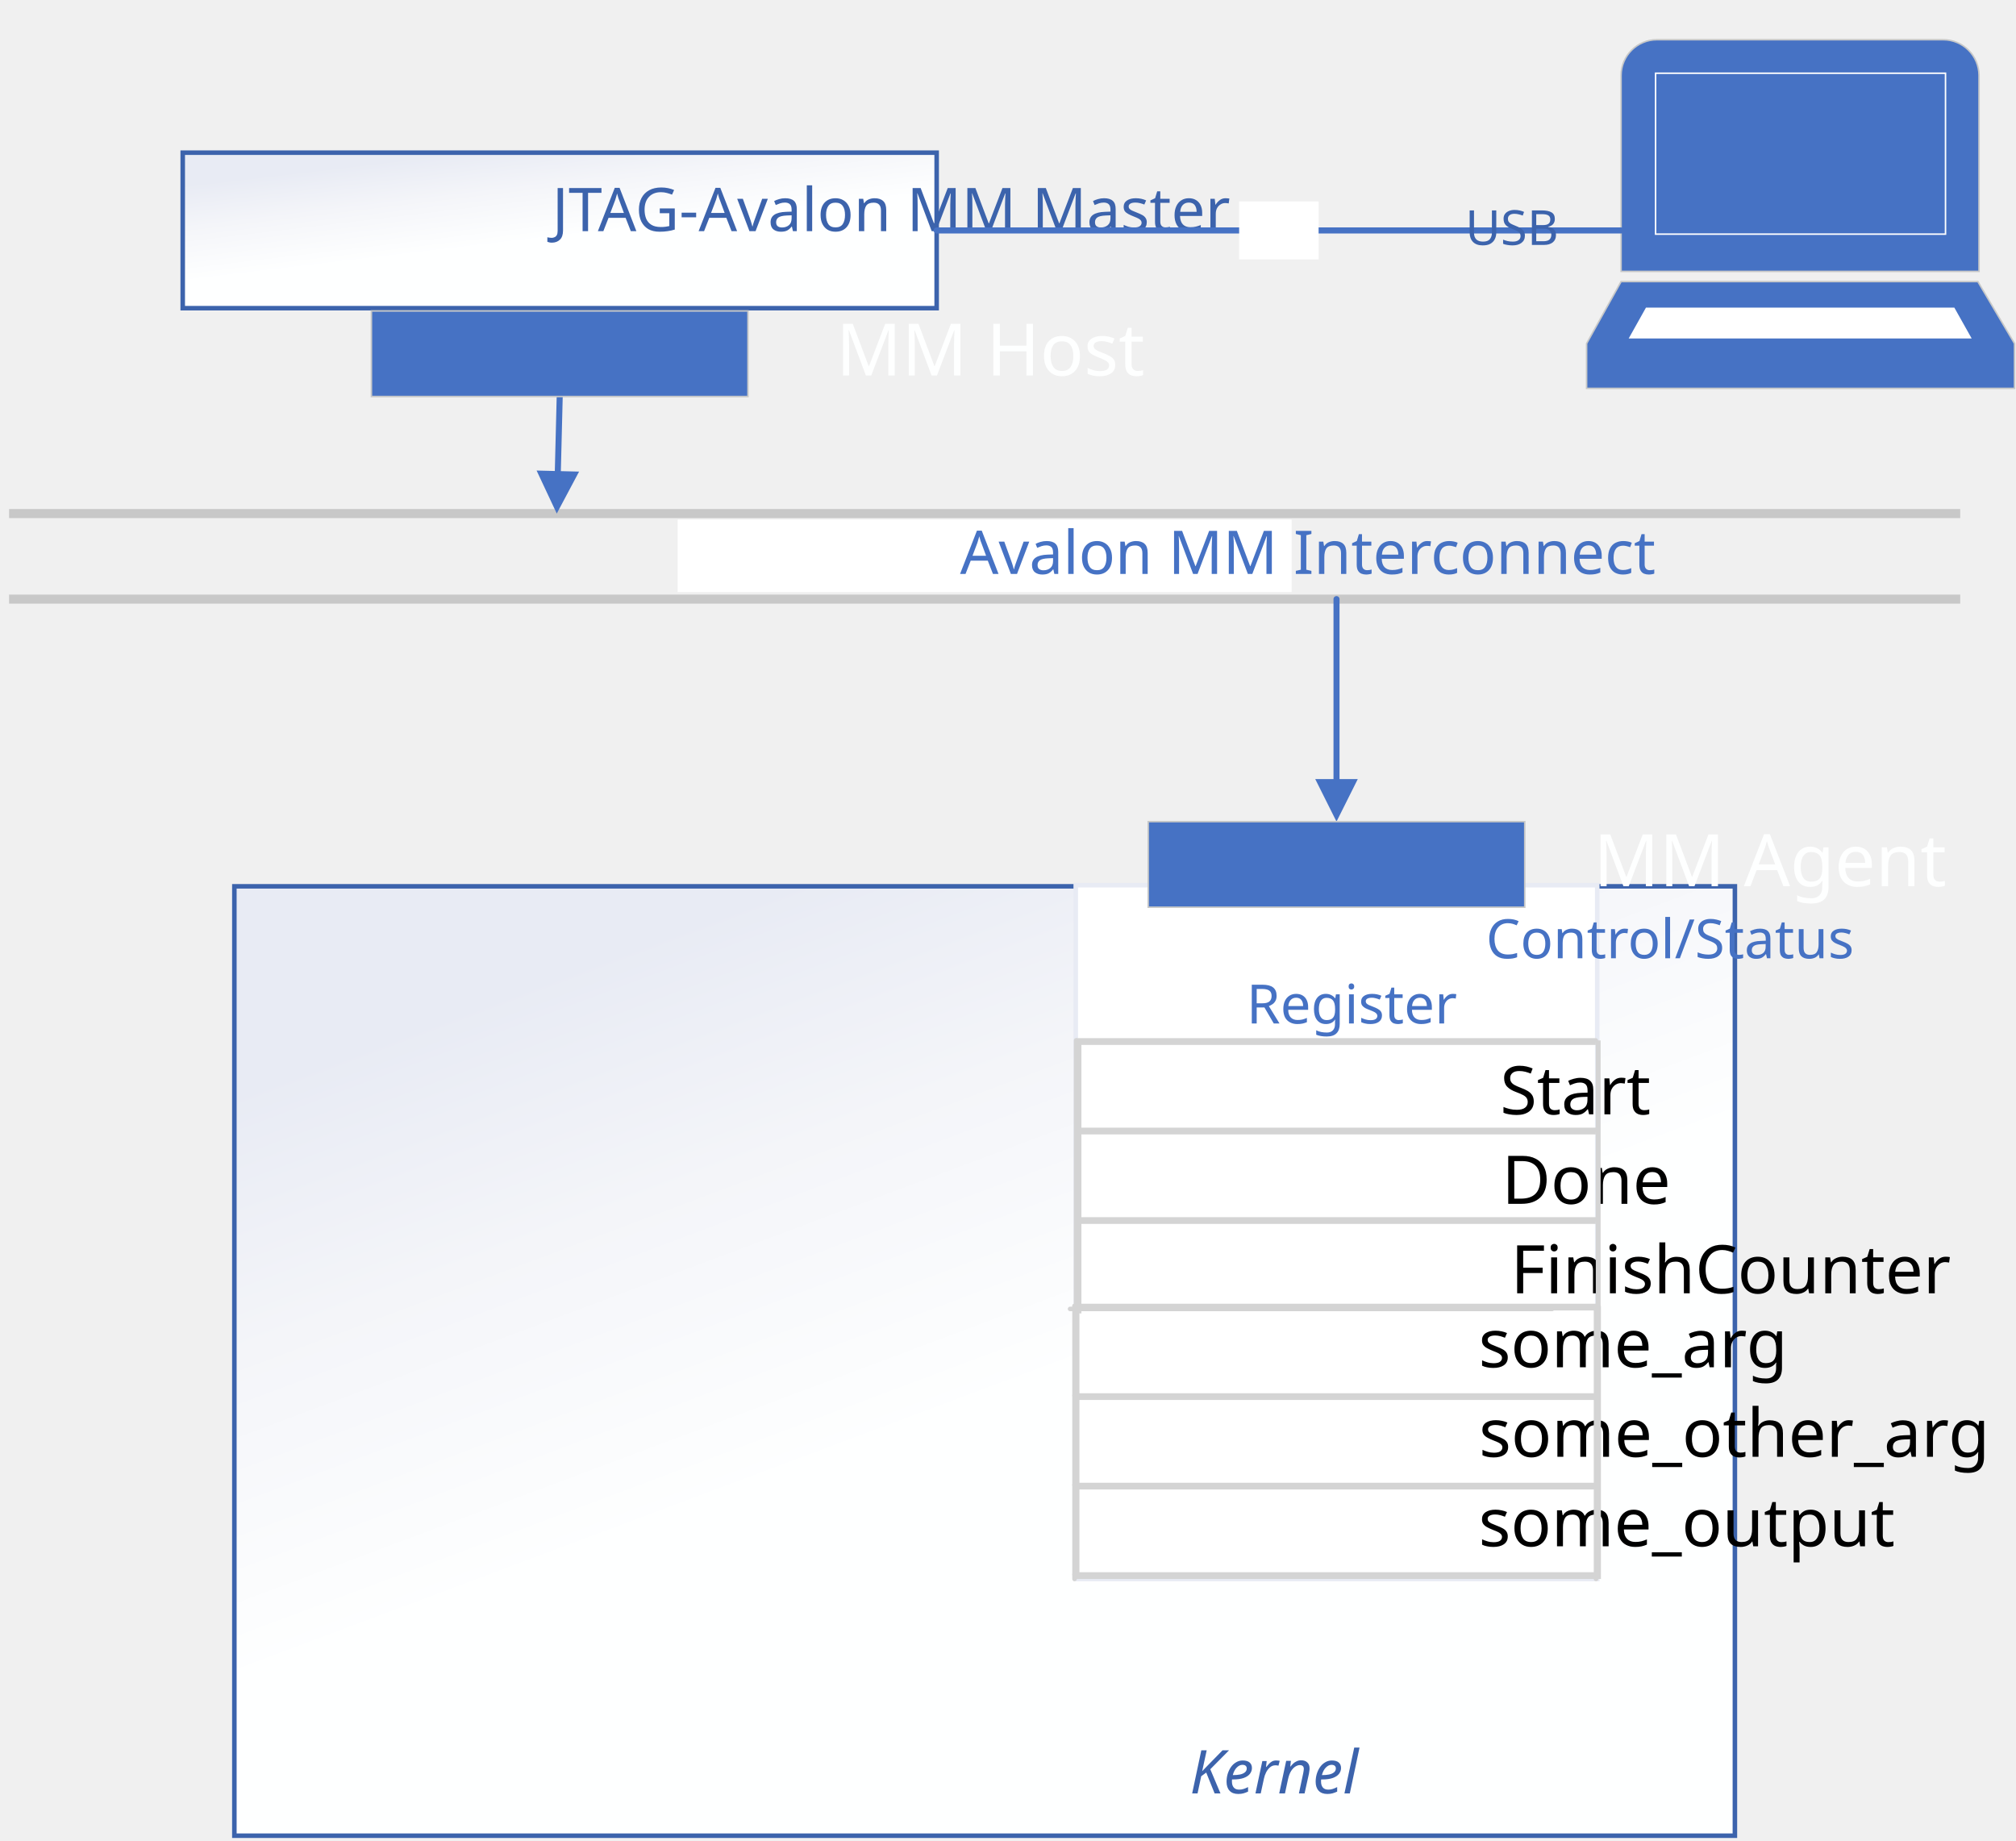
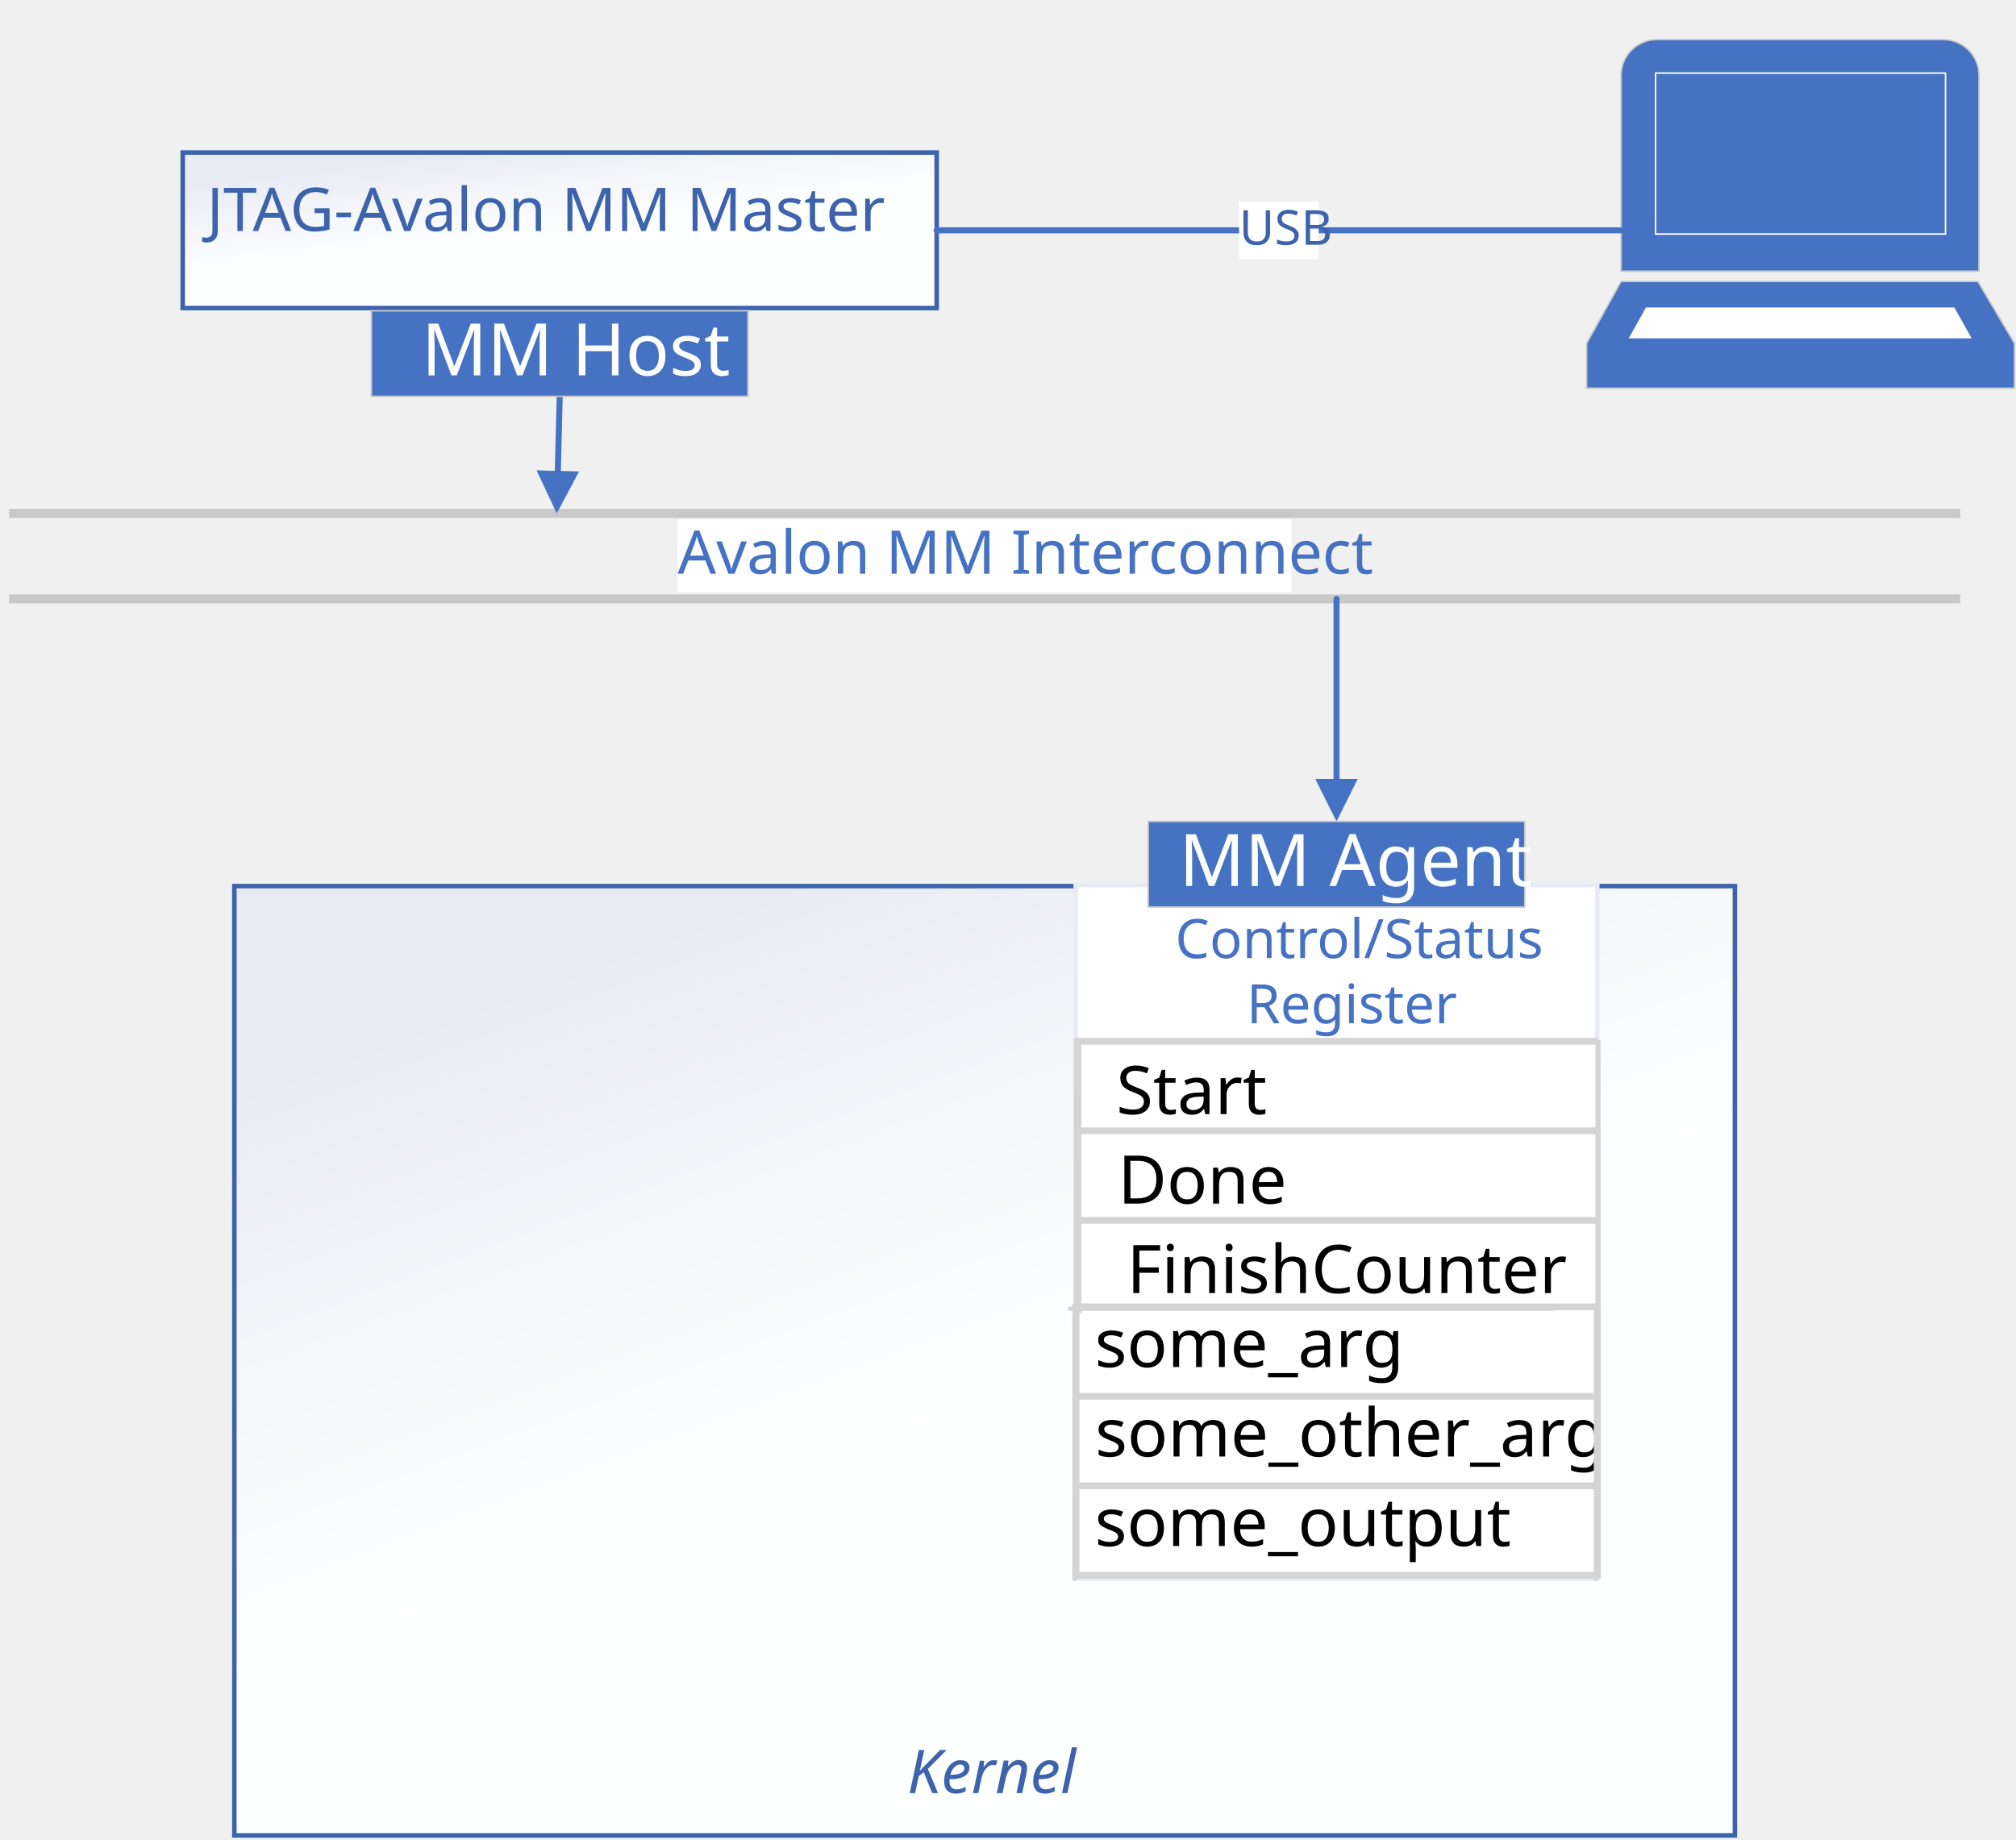
- <svg xmlns="http://www.w3.org/2000/svg" xmlns:ns1="http://schemas.microsoft.com/visio/2003/SVGExtensions/" xmlns:xlink="http://www.w3.org/1999/xlink" width="4.637in" height="4.233in" viewBox="0 0 333.891 304.764" xml:space="preserve" color-interpolation-filters="sRGB" class="st23">
-   <ns1:documentProperties ns1:langID="1033" ns1:metric="true" ns1:viewMarkup="false" />
-   <style type="text/css">
- 	
- 		.st1 {stroke:#c8c8c8;stroke-linecap:butt;stroke-width:1.5}
- 		.st2 {marker-end:url(#mrkr4-10);stroke:#4672c4;stroke-linecap:round;stroke-linejoin:round;stroke-width:1}
- 		.st3 {fill:#4672c4;fill-opacity:1;stroke:#4672c4;stroke-opacity:1;stroke-width:0.284}
- 		.st4 {fill:none;stroke:none;stroke-linecap:butt;stroke-width:1.5}
- 		.st5 {fill:#ffffff;stroke:none;stroke-linecap:butt;stroke-width:7.2}
- 		.st6 {fill:#4672c4;font-family:Calibri;font-size:0.833em}
- 		.st7 {fill:url(#grad0-24);stroke:#3c63ac;stroke-width:0.75}
- 		.st8 {fill:#3c63ac;font-family:Calibri;font-size:0.833em}
- 		.st9 {fill:#4672c4;stroke:#c7c8c8;stroke-width:0.25}
- 		.st10 {fill:#feffff;font-family:Calibri;font-size:1em}
- 		.st11 {fill:#3c63ac;font-family:Calibri;font-size:0.833em;font-style:italic}
- 		.st12 {fill:#ffffff;stroke:#e8ebf4;stroke-width:0.75}
- 		.st13 {fill:#4672c4;font-family:Calibri;font-size:0.75em}
- 		.st14 {font-size:1em}
- 		.st15 {stroke:none;stroke-linecap:round;stroke-linejoin:round;stroke-width:0.75}
- 		.st16 {fill:#000000;font-family:Calibri;font-size:0.926em}
- 		.st17 {stroke:#d4d4d4;stroke-linecap:round;stroke-linejoin:round;stroke-width:0.75}
- 		.st18 {fill:#d4d4d4;stroke:none;stroke-linecap:round;stroke-linejoin:round;stroke-width:0.75}
- 		.st19 {fill:#ffffff}
- 		.st20 {fill:#4672c4;stroke:#ffffff;stroke-width:0.25}
- 		.st21 {stroke:#4672c4;stroke-linecap:round;stroke-linejoin:round;stroke-width:1}
- 		.st22 {fill:#3c63ac;font-family:Calibri;font-size:0.667em}
- 		.st23 {fill:none;fill-rule:evenodd;font-size:12px;overflow:visible;stroke-linecap:square;stroke-miterlimit:3}
- 	
- 	</style>
+ <svg xmlns="http://www.w3.org/2000/svg" xmlns:xlink="http://www.w3.org/1999/xlink" width="445.188" height="406.352" class="st23" color-interpolation-filters="sRGB" viewBox="0 0 333.891 304.764" xml:space="preserve">
+   <style type="text/css">.st1{stroke:#c8c8c8;stroke-linecap:butt;stroke-width:1.5}.st2,.st3{stroke:#4672c4}.st2{marker-end:url(#mrkr4-10);stroke-linecap:round;stroke-linejoin:round;stroke-width:1}.st3{fill:#4672c4;fill-opacity:1;stroke-opacity:1;stroke-width:.284}.st4,.st5{fill:none;stroke:none;stroke-linecap:butt;stroke-width:1.5}.st5{fill:#fff;stroke-width:7.2}.st6{fill:#4672c4;font-family:Calibri;font-size:.833em}.st7{fill:url(#grad0-24);stroke:#3c63ac;stroke-width:.75}.st8{fill:#3c63ac;font-family:Calibri;font-size:.833em}.st9{fill:#4672c4;stroke:#c7c8c8;stroke-width:.25}.st10,.st11{fill:#feffff;font-family:Calibri;font-size:1em}.st11{fill:#3c63ac;font-size:.833em;font-style:italic}.st12{fill:#fff;stroke:#e8ebf4;stroke-width:.75}.st13{fill:#4672c4;font-family:Calibri;font-size:.75em}.st14{font-size:1em}.st15{stroke:none;stroke-linecap:round;stroke-linejoin:round;stroke-width:.75}.st16{fill:#000;font-family:Calibri;font-size:.926em}.st17,.st18{stroke:#d4d4d4;stroke-linecap:round;stroke-linejoin:round;stroke-width:.75}.st18{fill:#d4d4d4;stroke:none}.st19{fill:#fff}.st20{fill:#4672c4;stroke:#fff;stroke-width:.25}.st21{stroke:#4672c4;stroke-linecap:round;stroke-linejoin:round;stroke-width:1}.st22{fill:#3c63ac;font-family:Calibri;font-size:.667em}.st23{fill:none;fill-rule:evenodd;font-size:12px;overflow:visible;stroke-linecap:square;stroke-miterlimit:3}</style>
  <defs id="Patterns_And_Gradients">
-     <linearGradient id="grad0-24" x1="0" y1="0" x2="1" y2="0" gradientTransform="rotate(60 0.5 0.5)">
+     <linearGradient id="grad0-24" x1="0" x2="1" y1="0" y2="0" gradientTransform="rotate(60 0.5 0.5)">
      <stop offset="0" stop-color="#e8ebf4" stop-opacity="1" />
-       <stop offset="0.24" stop-color="#f4f5f9" stop-opacity="1" />
-       <stop offset="0.54" stop-color="#feffff" stop-opacity="1" />
+       <stop offset=".24" stop-color="#f4f5f9" stop-opacity="1" />
+       <stop offset=".54" stop-color="#feffff" stop-opacity="1" />
    </linearGradient>
  </defs>
  <defs id="Markers">
    <g id="lend4">
-       <path d="M 2 1 L 0 0 L 2 -1 L 2 1 " style="stroke:none" />
+       <path d="M 2 1 L 0 0 L 2 -1 L 2 1" style="stroke:none" />
    </g>
-     <marker id="mrkr4-10" class="st3" ns1:arrowType="4" ns1:arrowSize="2" ns1:setback="7.04" refX="-7.04" orient="auto" markerUnits="strokeWidth" overflow="visible">
-       <use xlink:href="#lend4" transform="scale(-3.52,-3.52) " />
+     <marker id="mrkr4-10" class="st3" markerUnits="strokeWidth" orient="auto" overflow="visible" refX="-7.04">
+       <use transform="scale(-3.52,-3.52)" xlink:href="#lend4" />
    </marker>
  </defs>
-   <g ns1:mID="0" ns1:index="1" ns1:groupContext="foregroundPage">
-     <ns1:userDefs>
-       <ns1:ud ns1:nameU="LineBusCount" ns1:prompt="" ns1:val="VT0(4):26" />
-     </ns1:userDefs>
-     <ns1:pageProperties ns1:drawingScale="0.0393701" ns1:pageScale="0.0393701" ns1:drawingUnits="24" ns1:shadowOffsetX="8.50394" ns1:shadowOffsetY="-8.50394" />
-     <ns1:layer ns1:name="Electrical" ns1:index="0" />
-     <ns1:layer ns1:name="Connector" ns1:index="1" />
-     <g id="shape1000-1" ns1:mID="1000" ns1:groupContext="shape" ns1:layerMember="0" transform="translate(1.5,-205.551)">
-       <ns1:custProps>
-         <ns1:cp ns1:nameU="Label" ns1:lbl="Label" ns1:prompt="" ns1:type="0" ns1:format="@" ns1:sortKey="" ns1:invis="false" ns1:ask="false" ns1:langID="1033" ns1:cal="0" ns1:val="VT4()" />
-       </ns1:custProps>
-       <ns1:userDefs>
-         <ns1:ud ns1:nameU="visDescription" ns1:val="VT4(4-channel bus elbow. Adjust height handle to control line spacing.)" />
-         <ns1:ud ns1:nameU="visVersion" ns1:val="VT0(15):26" />
-         <ns1:ud ns1:nameU="YSpacing" ns1:val="VT0(0.098425196850394):24" />
-         <ns1:ud ns1:nameU="Label" ns1:prompt="" ns1:val="VT4()" />
-         <ns1:ud ns1:nameU="SolSH" ns1:prompt="" ns1:val="VT4({2EE3C7D2-E26E-4B72-9E9C-5170DDBF261A})" />
-         <ns1:ud ns1:nameU="YSpacing" ns1:prompt="" ns1:val="VT0(0.19685039):1" />
-         <ns1:ud ns1:nameU="Label" ns1:prompt="" ns1:val="VT4(W3)" />
-       </ns1:userDefs>
+   <g>
+     <g id="shape1000-1" transform="translate(1.5,-205.551)">
      <path d="M0 304.76 L323.15 304.76" class="st1" />
      <path d="M0 290.59 L323.15 290.59" class="st1" />
    </g>
-     <g id="shape1072-5" ns1:mID="1072" ns1:groupContext="shape" ns1:layerMember="1" transform="translate(99.5391,-239.109)">
+     <g id="shape1072-5" transform="translate(99.5391,-239.109)">
      <path d="M-6.84 304.76 L-7.15 317.11" class="st2" />
    </g>
-     <g id="shape1082-11" ns1:mID="1082" ns1:groupContext="shape" ns1:layerMember="0" transform="translate(1.5,-205.551)">
-       <ns1:textBlock ns1:margins="rect(1,1,1,1)" ns1:tabSpace="42.5197" ns1:verticalAlign="0" />
-       <ns1:textRect cx="161.575" cy="297.677" width="323.15" height="14.173" />
-       <rect x="0" y="290.59" width="323.15" height="14.173" class="st4" />
-       <rect ns1:rectContext="textBkgnd" x="110.732" y="291.59" width="101.685" height="12" class="st5" />
-       <text x="110.73" y="300.59" class="st6" ns1:langID="4105">
-         <ns1:paragraph ns1:horizAlign="1" />
-         <ns1:tabList />Avalon MM Interconnect</text>
+     <g id="shape1082-11" transform="translate(1.5,-205.551)">
+       <rect width="323.15" height="14.173" x="0" y="290.59" class="st4" />
+       <rect width="101.685" height="12" x="110.732" y="291.59" class="st5" />
+       <text x="110.73" y="300.59" class="st6">Avalon MM Interconnect</text>
    </g>
-     <g id="shape1083-15" ns1:mID="1083" ns1:groupContext="shape" ns1:layerMember="1" transform="translate(214.263,-205.551)">
+     <g id="shape1083-15" transform="translate(214.263,-205.551)">
      <path d="M7.09 304.76 L7.09 334.57" class="st2" />
    </g>
-     <g id="group1084-20" transform="translate(30.2633,-239.109)" ns1:mID="1084" ns1:groupContext="group">
-       <g id="shape1070-21" ns1:mID="1070" ns1:groupContext="shape" transform="translate(1.59872E-14,-14.6325)">
-         <ns1:userDefs>
-           <ns1:ud ns1:nameU="visVersion" ns1:val="VT0(15):26" />
-         </ns1:userDefs>
-         <ns1:textBlock ns1:margins="rect(4,4,4,4)" ns1:tabSpace="42.5197" ns1:verticalAlign="0" />
-         <ns1:textRect cx="62.433" cy="291.886" width="124.87" height="25.756" />
-         <rect x="0" y="279.008" width="124.866" height="25.756" class="st7" />
-         <text x="4" y="292.01" class="st8" ns1:langID="1033">
-           <ns1:paragraph />
-           <ns1:tabList />JTAG-Avalon MM Master</text>
+     <g id="group1084-20" transform="translate(30.2633,-239.109)">
+       <g id="shape1070-21" transform="translate(1.59872E-14,-14.6325)">
+         <rect width="124.866" height="25.756" x="0" y="279.008" class="st7" />
+         <text x="4" y="292.01" class="st8">JTAG-Avalon MM Master</text>
      </g>
-       <g id="shape1071-26" ns1:mID="1071" ns1:groupContext="shape" transform="translate(31.252,0)">
-         <ns1:textBlock ns1:margins="rect(4,4,4,4)" ns1:tabSpace="42.5197" />
-         <ns1:textRect cx="31.181" cy="297.677" width="62.37" height="14.173" />
-         <rect x="0" y="290.59" width="62.362" height="14.173" class="st9" />
-         <text x="8.31" y="301.28" class="st10" ns1:langID="1033">
-           <ns1:paragraph ns1:horizAlign="1" />
-           <ns1:tabList />MM Host</text>
+       <g id="shape1071-26" transform="translate(31.252,0)">
+         <rect width="62.362" height="14.173" x="0" y="290.59" class="st9" />
+         <text x="8.31" y="301.28" class="st10">MM Host</text>
      </g>
    </g>
-     <g id="shape1038-29" ns1:mID="1038" ns1:groupContext="shape" transform="translate(38.8152,-0.75)">
-       <ns1:userDefs>
-         <ns1:ud ns1:nameU="visVersion" ns1:val="VT0(15):26" />
-       </ns1:userDefs>
-       <ns1:textBlock ns1:margins="rect(4,4,4,4)" ns1:tabSpace="42.5197" ns1:verticalAlign="2" />
-       <ns1:textRect cx="124.26" cy="226.144" width="248.52" height="157.24" />
-       <rect x="0" y="147.524" width="248.519" height="157.24" class="st7" />
-       <text x="111.45" y="297.76" class="st11" ns1:langID="1033">
-         <ns1:paragraph ns1:horizAlign="1" />
-         <ns1:tabList />Kernel</text>
+     <g id="shape1038-29" transform="translate(38.8152,-0.75)">
+       <rect width="248.519" height="157.24" x="0" y="147.524" class="st7" />
+       <text x="111.45" y="297.76" class="st11">Kernel</text>
    </g>
-     <g id="group1085-33" transform="translate(177.225,-43.2686)" ns1:mID="1085" ns1:groupContext="group">
-       <g id="shape1040-34" ns1:mID="1040" ns1:groupContext="shape" transform="translate(0.940386,-8.49508E-09)">
-         <ns1:textBlock ns1:margins="rect(4,4,4,4)" ns1:tabSpace="42.5197" ns1:verticalAlign="0" />
-         <ns1:textRect cx="43.184" cy="247.311" width="86.37" height="114.904" />
-         <rect x="0" y="189.859" width="86.368" height="114.904" class="st12" />
-         <text x="16.47" y="201.96" class="st13" ns1:langID="4105">
-           <ns1:paragraph ns1:horizAlign="1" />
-           <ns1:tabList />Control/Status <tspan x="28.28" dy="1.2em" class="st14">Register</tspan>
+     <g id="group1085-33" transform="translate(177.225,-43.2686)">
+       <g id="shape1040-34" transform="translate(0.940386,-8.49508E-09)">
+         <rect width="86.368" height="114.904" x="0" y="189.859" class="st12" />
+         <text x="16.47" y="201.96" class="st13">Control/Status <tspan x="28.28" class="st14" dy="1.2em">Register</tspan>
        </text>
      </g>
-       <g id="shape1041-38" ns1:mID="1041" ns1:groupContext="shape" transform="translate(12.9435,-111.26)">
-         <ns1:textBlock ns1:margins="rect(4,4,4,4)" ns1:tabSpace="42.5197" />
-         <ns1:textRect cx="31.181" cy="297.677" width="62.37" height="14.173" />
-         <rect x="0" y="290.59" width="62.362" height="14.173" class="st9" />
-         <text x="5.12" y="301.28" class="st10" ns1:langID="1033">
-           <ns1:paragraph ns1:horizAlign="1" />
-           <ns1:tabList />MM Agent</text>
+       <g id="shape1041-38" transform="translate(12.9435,-111.26)">
+         <rect width="62.362" height="14.173" x="0" y="290.59" class="st9" />
+         <text x="5.12" y="301.28" class="st10">MM Agent</text>
      </g>
-       <g id="shape1042-41" ns1:mID="1042" ns1:groupContext="shape" transform="translate(3.48851,-73.6226)">
-         <ns1:textBlock ns1:margins="rect(0,0,0,0)" ns1:tabSpace="42.5197" />
-         <ns1:textRect cx="15.035" cy="298.092" width="30.08" height="13.344" />
+       <g id="shape1042-41" transform="translate(3.48851,-73.6226)">
        <path d="M30.07 291.42 L0 291.42 L0 304.76 L30.07 304.76 L30.07 291.42" class="st15" />
-         <text x="4.16" y="301.43" class="st16" ns1:langID="1033">
-           <ns1:paragraph ns1:horizAlign="1" />
-           <ns1:tabList />Start</text>
+         <text x="4.16" y="301.43" class="st16">Start</text>
      </g>
-       <g id="shape1043-45" ns1:mID="1043" ns1:groupContext="shape" transform="translate(3.48851,-58.8)">
-         <ns1:textBlock ns1:margins="rect(0,0,0,0)" ns1:tabSpace="42.5197" />
-         <ns1:textRect cx="16.471" cy="298.092" width="32.95" height="13.344" />
+       <g id="shape1043-45" transform="translate(3.48851,-58.8)">
        <path d="M32.94 291.42 L0 291.42 L0 304.76 L32.94 304.76 L32.94 291.42" class="st15" />
-         <text x="4.43" y="301.43" class="st16" ns1:langID="1033">
-           <ns1:paragraph ns1:horizAlign="1" />
-           <ns1:tabList />Done</text>
+         <text x="4.43" y="301.43" class="st16">Done</text>
      </g>
-       <g id="shape1044-49" ns1:mID="1044" ns1:groupContext="shape" transform="translate(3.23837,-43.9774)">
-         <ns1:textBlock ns1:margins="rect(0,0,0,0)" ns1:tabSpace="42.5197" />
-         <ns1:textRect cx="37.582" cy="298.092" width="75.17" height="13.344" />
+       <g id="shape1044-49" transform="translate(3.23837,-43.9774)">
        <path d="M75.16 291.42 L0 291.42 L0 304.76 L75.16 304.76 L75.16 291.42" class="st15" />
-         <text x="6.16" y="301.43" class="st16" ns1:langID="1033">
-           <ns1:paragraph ns1:horizAlign="1" />
-           <ns1:tabList />FinishCounter</text>
+         <text x="6.16" y="301.43" class="st16">FinishCounter</text>
      </g>
-       <g id="shape1045-53" ns1:mID="1045" ns1:groupContext="shape" transform="translate(1.0775,-89.1901)">
+       <g id="shape1045-53" transform="translate(1.0775,-89.1901)">
        <path d="M0 304.76 L85.99 304.76" class="st17" />
      </g>
-       <g id="shape1046-56" ns1:mID="1046" ns1:groupContext="shape" transform="translate(1.0775,-88.449)">
+       <g id="shape1046-56" transform="translate(1.0775,-88.449)">
        <path d="M85.99 304.02 L0 304.02 L0 304.76 L85.99 304.76 L85.99 304.02 Z" class="st18" />
      </g>
-       <g id="shape1047-58" ns1:mID="1047" ns1:groupContext="shape" transform="translate(1.0775,-74.3675)">
+       <g id="shape1047-58" transform="translate(1.0775,-74.3675)">
        <path d="M0 304.76 L85.99 304.76" class="st17" />
      </g>
-       <g id="shape1048-61" ns1:mID="1048" ns1:groupContext="shape" transform="translate(1.0775,-73.6264)">
+       <g id="shape1048-61" transform="translate(1.0775,-73.6264)">
        <path d="M85.99 304.02 L0 304.02 L0 304.76 L85.99 304.76 L85.99 304.02 Z" class="st18" />
      </g>
-       <g id="shape1049-63" ns1:mID="1049" ns1:groupContext="shape" transform="translate(1.0775,-59.5449)">
+       <g id="shape1049-63" transform="translate(1.0775,-59.5449)">
        <path d="M0 304.76 L85.99 304.76" class="st17" />
      </g>
-       <g id="shape1050-66" ns1:mID="1050" ns1:groupContext="shape" transform="translate(1.0775,-58.8037)">
+       <g id="shape1050-66" transform="translate(1.0775,-58.8037)">
        <path d="M85.99 304.02 L0 304.02 L0 304.76 L85.99 304.76 L85.99 304.02 Z" class="st18" />
      </g>
-       <g id="shape1051-68" ns1:mID="1051" ns1:groupContext="shape" transform="translate(-1.59872E-14,-44.7222)">
+       <g id="shape1051-68" transform="translate(-1.59872E-14,-44.7222)">
        <path d="M0 304.76 L79.83 304.76" class="st17" />
      </g>
-       <g id="shape1052-71" ns1:mID="1052" ns1:groupContext="shape" transform="translate(1.00024,-43.9811)">
+       <g id="shape1052-71" transform="translate(1.00024,-43.9811)">
        <path d="M0 259.55 L0 304.76" class="st17" />
      </g>
-       <g id="shape1053-74" ns1:mID="1053" ns1:groupContext="shape" transform="translate(1.0775,-43.9811)">
+       <g id="shape1053-74" transform="translate(1.0775,-43.9811)">
        <path d="M0.8 259.55 L0 259.55 L0 304.76 L0.8 304.76 L0.8 259.55 Z" class="st18" />
      </g>
-       <g id="shape1054-76" ns1:mID="1054" ns1:groupContext="shape" transform="translate(87.0703,-43.9811)">
+       <g id="shape1054-76" transform="translate(87.0703,-43.9811)">
        <path d="M0.8 259.55 L0 259.55 L0 304.76 L0.8 304.76 L0.8 259.55 Z" class="st18" />
      </g>
-       <g id="shape1055-78" ns1:mID="1055" ns1:groupContext="shape" transform="translate(4.09252,-31.7271)">
-         <ns1:textBlock ns1:margins="rect(0,0,0,0)" ns1:tabSpace="42.5197" />
-         <ns1:textRect cx="41.905" cy="298.092" width="83.82" height="13.344" />
+       <g id="shape1055-78" transform="translate(4.09252,-31.7271)">
        <path d="M83.81 291.42 L0 291.42 L0 304.76 L83.81 304.76 L83.81 291.42" class="st15" />
-         <text x="-0" y="301.43" class="st16" ns1:langID="4105">
-           <ns1:paragraph />
-           <ns1:tabList />some_arg</text>
+         <text x="0" y="301.43" class="st16">some_arg</text>
      </g>
-       <g id="shape1056-82" ns1:mID="1056" ns1:groupContext="shape" transform="translate(4.15728,-16.9045)">
-         <ns1:textBlock ns1:margins="rect(0,0,0,0)" ns1:tabSpace="42.5197" />
-         <ns1:textRect cx="41.905" cy="298.092" width="83.82" height="13.344" />
+       <g id="shape1056-82" transform="translate(4.15728,-16.9045)">
        <path d="M83.81 291.42 L0 291.42 L0 304.76 L83.81 304.76 L83.81 291.42" class="st15" />
-         <text x="0" y="301.43" class="st16" ns1:langID="4105">
-           <ns1:paragraph />
-           <ns1:tabList />some_other_arg</text>
+         <text x="0" y="301.43" class="st16">some_other_arg</text>
      </g>
-       <g id="shape1057-86" ns1:mID="1057" ns1:groupContext="shape" transform="translate(4.09252,-2.08189)">
-         <ns1:textBlock ns1:margins="rect(0,0,0,0)" ns1:tabSpace="42.5197" />
-         <ns1:textRect cx="41.905" cy="298.092" width="83.82" height="13.344" />
+       <g id="shape1057-86" transform="translate(4.09252,-2.08189)">
        <path d="M83.81 291.42 L0 291.42 L0 304.76 L83.81 304.76 L83.81 291.42" class="st15" />
-         <text x="0" y="301.43" class="st16" ns1:langID="4105">
-           <ns1:paragraph />
-           <ns1:tabList />some_output</text>
+         <text x="0" y="301.43" class="st16">some_output</text>
      </g>
-       <g id="shape1058-90" ns1:mID="1058" ns1:groupContext="shape" transform="translate(0.740519,-45.209)">
+       <g id="shape1058-90" transform="translate(0.740519,-45.209)">
        <path d="M0 304.76 L86.37 304.76" class="st17" />
      </g>
-       <g id="shape1059-93" ns1:mID="1059" ns1:groupContext="shape" transform="translate(0.740519,-44.4679)">
+       <g id="shape1059-93" transform="translate(0.740519,-44.4679)">
        <path d="M86.37 304.02 L0 304.02 L0 304.76 L86.37 304.76 L86.37 304.02 Z" class="st18" />
      </g>
-       <g id="shape1060-95" ns1:mID="1060" ns1:groupContext="shape" transform="translate(0.740519,-30.3864)">
+       <g id="shape1060-95" transform="translate(0.740519,-30.3864)">
        <path d="M0 304.76 L86.37 304.76" class="st17" />
      </g>
-       <g id="shape1061-98" ns1:mID="1061" ns1:groupContext="shape" transform="translate(0.740519,-29.6452)">
+       <g id="shape1061-98" transform="translate(0.740519,-29.6452)">
        <path d="M86.37 304.02 L0 304.02 L0 304.76 L86.37 304.76 L86.37 304.02 Z" class="st18" />
      </g>
-       <g id="shape1062-100" ns1:mID="1062" ns1:groupContext="shape" transform="translate(0.740519,-15.5638)">
+       <g id="shape1062-100" transform="translate(0.740519,-15.5638)">
        <path d="M0 304.76 L86.37 304.76" class="st17" />
      </g>
-       <g id="shape1063-103" ns1:mID="1063" ns1:groupContext="shape" transform="translate(0.740519,-14.8226)">
+       <g id="shape1063-103" transform="translate(0.740519,-14.8226)">
        <path d="M86.37 304.02 L0 304.02 L0 304.76 L86.37 304.76 L86.37 304.02 Z" class="st18" />
      </g>
-       <g id="shape1064-105" ns1:mID="1064" ns1:groupContext="shape" transform="translate(0.740519,-0.741131)">
+       <g id="shape1064-105" transform="translate(0.740519,-0.741131)">
        <path d="M0 304.76 L86.37 304.76" class="st17" />
      </g>
-       <g id="shape1065-108" ns1:mID="1065" ns1:groupContext="shape" transform="translate(0.740519,0)">
+       <g id="shape1065-108" transform="translate(0.740519,0)">
        <path d="M86.37 304.02 L0 304.02 L0 304.76 L86.37 304.76 L86.37 304.02 Z" class="st18" />
      </g>
-       <g id="shape1066-110" ns1:mID="1066" ns1:groupContext="shape" transform="translate(0.740519,-8.49508E-09)">
+       <g id="shape1066-110" transform="translate(0.740519,-8.49508E-09)">
        <path d="M0 259.55 L0 304.76" class="st17" />
      </g>
-       <g id="shape1067-113" ns1:mID="1067" ns1:groupContext="shape" transform="translate(0.740519,0)">
+       <g id="shape1067-113" transform="translate(0.740519,0)">
        <path d="M0.81 259.55 L0 259.55 L0 304.76 L0.81 304.76 L0.81 259.55 Z" class="st18" />
      </g>
-       <g id="shape1068-115" ns1:mID="1068" ns1:groupContext="shape" transform="translate(87.109,-8.49508E-09)">
+       <g id="shape1068-115" transform="translate(87.109,-8.49508E-09)">
        <path d="M0 259.55 L0 304.76" class="st17" />
      </g>
-       <g id="shape1069-118" ns1:mID="1069" ns1:groupContext="shape" transform="translate(87.109,0)">
+       <g id="shape1069-118" transform="translate(87.109,0)">
        <path d="M0.81 259.55 L0 259.55 L0 304.76 L0.81 304.76 L0.81 259.55 Z" class="st18" />
      </g>
    </g>
-     <g id="group1086-120" transform="translate(262.775,-233.898)" ns1:mID="1086" ns1:groupContext="group">
-       <ns1:custProps>
-         <ns1:cp ns1:nameU="AssetNumber" ns1:lbl="Asset Number" ns1:prompt="" ns1:type="0" ns1:format="" ns1:sortKey="Asset" ns1:invis="false" ns1:ask="false" ns1:langID="1033" ns1:cal="0" />
-         <ns1:cp ns1:nameU="SerialNumber" ns1:lbl="Serial Number" ns1:prompt="" ns1:type="0" ns1:format="" ns1:sortKey="Asset" ns1:invis="false" ns1:ask="false" ns1:langID="1033" ns1:cal="0" />
-         <ns1:cp ns1:nameU="Location" ns1:lbl="Location" ns1:prompt="" ns1:type="0" ns1:format="" ns1:sortKey="Asset" ns1:invis="false" ns1:ask="false" ns1:langID="1033" ns1:cal="0" />
-         <ns1:cp ns1:nameU="Building" ns1:lbl="Building" ns1:prompt="" ns1:type="0" ns1:format="" ns1:sortKey="Asset" ns1:invis="false" ns1:ask="false" ns1:langID="1033" ns1:cal="0" />
-         <ns1:cp ns1:nameU="Room" ns1:lbl="Room" ns1:prompt="" ns1:type="0" ns1:format="" ns1:sortKey="Asset" ns1:invis="false" ns1:ask="false" ns1:langID="1033" ns1:cal="0" />
-         <ns1:cp ns1:nameU="Manufacturer" ns1:lbl="Manufacturer" ns1:prompt="" ns1:type="0" ns1:format="" ns1:sortKey="Equipment" ns1:invis="false" ns1:ask="false" ns1:langID="1033" ns1:cal="0" />
-         <ns1:cp ns1:nameU="ProductNumber" ns1:lbl="Product Number" ns1:prompt="" ns1:type="0" ns1:format="" ns1:sortKey="Equipment" ns1:invis="false" ns1:ask="false" ns1:langID="1033" ns1:cal="0" />
-         <ns1:cp ns1:nameU="PartNumber" ns1:lbl="Part Number" ns1:prompt="" ns1:type="0" ns1:format="" ns1:sortKey="Equipment" ns1:invis="false" ns1:ask="false" ns1:langID="1033" ns1:cal="0" />
-         <ns1:cp ns1:nameU="ProductDescription" ns1:lbl="Product Description" ns1:prompt="" ns1:type="0" ns1:format="" ns1:sortKey="Equipment" ns1:invis="false" ns1:ask="false" ns1:langID="1033" ns1:cal="0" />
-         <ns1:cp ns1:nameU="NetworkName" ns1:lbl="Network Name" ns1:prompt="" ns1:type="0" ns1:format="" ns1:sortKey="Network" ns1:invis="false" ns1:ask="false" ns1:langID="1033" ns1:cal="0" />
-         <ns1:cp ns1:nameU="IPAddress" ns1:lbl="IP Address" ns1:prompt="" ns1:type="0" ns1:format="" ns1:sortKey="Network" ns1:invis="false" ns1:ask="false" ns1:langID="1033" ns1:cal="0" />
-         <ns1:cp ns1:nameU="SubnetMask" ns1:lbl="Subnet Mask" ns1:prompt="" ns1:type="0" ns1:format="" ns1:sortKey="Network" ns1:invis="false" ns1:ask="false" ns1:langID="1033" ns1:cal="0" />
-         <ns1:cp ns1:nameU="AdminInterface" ns1:lbl="Administrative Interface" ns1:prompt="" ns1:type="0" ns1:format="" ns1:sortKey="Network" ns1:invis="false" ns1:ask="false" ns1:langID="1033" ns1:cal="0" />
-         <ns1:cp ns1:nameU="NumberofPorts" ns1:lbl="Number of Ports" ns1:prompt="" ns1:type="0" ns1:format="" ns1:sortKey="Network" ns1:invis="false" ns1:ask="false" ns1:langID="1033" ns1:cal="0" />
-         <ns1:cp ns1:nameU="CommunityString" ns1:lbl="Community String" ns1:prompt="" ns1:type="0" ns1:format="" ns1:sortKey="Network" ns1:invis="false" ns1:ask="false" ns1:langID="1033" ns1:cal="0" />
-         <ns1:cp ns1:nameU="NetworkDescription" ns1:lbl="Network Description" ns1:prompt="" ns1:type="0" ns1:format="" ns1:sortKey="Network" ns1:invis="false" ns1:ask="false" ns1:langID="1033" ns1:cal="0" />
-         <ns1:cp ns1:nameU="MACAddress" ns1:lbl="MAC Address" ns1:prompt="" ns1:type="0" ns1:format="" ns1:sortKey="Network" ns1:invis="false" ns1:ask="false" ns1:langID="1033" ns1:cal="0" />
-         <ns1:cp ns1:nameU="CPU" ns1:lbl="CPU" ns1:prompt="" ns1:type="0" ns1:format="" ns1:sortKey="Workstation" ns1:invis="false" ns1:ask="false" ns1:langID="1033" ns1:cal="0" />
-         <ns1:cp ns1:nameU="Memory" ns1:lbl="Memory" ns1:prompt="" ns1:type="0" ns1:format="" ns1:sortKey="Workstation" ns1:invis="false" ns1:ask="false" ns1:langID="1033" ns1:cal="0" />
-         <ns1:cp ns1:nameU="OperatingSystem" ns1:lbl="Operating System" ns1:prompt="" ns1:type="0" ns1:format="" ns1:sortKey="Workstation" ns1:invis="false" ns1:ask="false" ns1:langID="1033" ns1:cal="0" />
-         <ns1:cp ns1:nameU="HardDriveSize" ns1:lbl="Hard Drive Capacity" ns1:prompt="" ns1:type="0" ns1:format="" ns1:sortKey="Workstation" ns1:invis="false" ns1:ask="false" ns1:langID="1033" ns1:cal="0" />
-         <ns1:cp ns1:nameU="ShapeClass" ns1:lbl="ShapeClass" ns1:prompt="" ns1:type="0" ns1:format="" ns1:sortKey="" ns1:invis="true" ns1:ask="false" ns1:langID="1033" ns1:cal="0" ns1:val="VT4(Equipment)" />
-         <ns1:cp ns1:nameU="ShapeType" ns1:lbl="ShapeType" ns1:prompt="" ns1:type="0" ns1:format="" ns1:sortKey="" ns1:invis="true" ns1:ask="false" ns1:langID="1033" ns1:cal="0" ns1:val="VT4(Computer)" />
-         <ns1:cp ns1:nameU="SubShapeType" ns1:lbl="SubShapeType" ns1:prompt="" ns1:type="0" ns1:format="" ns1:sortKey="" ns1:invis="true" ns1:ask="false" ns1:langID="1033" ns1:cal="0" ns1:val="VT4(Laptop)" />
-       </ns1:custProps>
-       <ns1:userDefs>
-         <ns1:ud ns1:nameU="visVersion" ns1:prompt="" ns1:val="VT0(15):26" />
-         <ns1:ud ns1:nameU="ShapeClass" ns1:prompt="" ns1:val="VT0(5):26" />
-         <ns1:ud ns1:nameU="SolSH" ns1:prompt="" ns1:val="VT15({BF0433D9-CD73-4EB5-8390-8653BE590246}):41" />
-         <ns1:ud ns1:nameU="visLegendShape" ns1:prompt="" ns1:val="VT0(2):26" />
-       </ns1:userDefs>
-       <g id="shape1087-121" ns1:mID="1087" ns1:groupContext="shape" transform="translate(0,-6.56146)">
-         <path d="M0 304.76 L70.87 304.76 L70.87 297.34 L64.8 287.08 L5.71 287.08 L0 297.34 L0 304.76 ZM64.99 285.39 L64.99         252.95 C64.99 249.67 62.34 247.02 59.06 247.02 L11.64 247.02 C8.37 247.02 5.71 249.67 5.71 252.95 L5.71         285.39 L64.99 285.39 Z" class="st9" />
+     <g id="group1086-120" transform="translate(262.775,-233.898)">
+       <g id="shape1087-121" transform="translate(0,-6.56146)">
+         <path d="M0 304.76 L70.87 304.76 L70.87 297.34 L64.8 287.08 L5.71 287.08 L0 297.34 L0 304.76 ZM64.99 285.39 L64.99 252.95 C64.99 249.67 62.34 247.02 59.06 247.02 L11.64 247.02 C8.37 247.02 5.71 249.67 5.71 252.95 L5.71 285.39 L64.99 285.39 Z" class="st9" />
      </g>
-       <g id="shape1088-123" ns1:mID="1088" ns1:groupContext="shape" transform="translate(6.97248,-14.8259)">
-         <ns1:userDefs>
-           <ns1:ud ns1:nameU="SurroundingRegionColor" ns1:prompt="" ns1:val="VT5(1)" />
-           <ns1:ud ns1:nameU="SurroundingRegionColor" ns1:prompt="" ns1:val="VT5(#4672c4)" />
-         </ns1:userDefs>
+       <g id="shape1088-123" transform="translate(6.97248,-14.8259)">
        <path d="M2.86 299.65 L0 304.76 L56.8 304.76 L53.93 299.65 L2.86 299.65 Z" class="st19" />
      </g>
-       <g id="shape1089-126" ns1:mID="1089" ns1:groupContext="shape" transform="translate(11.4259,-32.1061)">
-         <ns1:userDefs>
-           <ns1:ud ns1:nameU="SurroundingRegionColor" ns1:prompt="" ns1:val="VT5(1)" />
-           <ns1:ud ns1:nameU="SurroundingRegionColor" ns1:prompt="" ns1:val="VT5(#4672c4)" />
-         </ns1:userDefs>
-         <rect x="0" y="278.113" width="48.015" height="26.651" class="st20" />
+       <g id="shape1089-126" transform="translate(11.4259,-32.1061)">
+         <rect width="48.015" height="26.651" x="0" y="278.113" class="st20" />
      </g>
    </g>
-     <g id="shape1090-128" ns1:mID="1090" ns1:groupContext="shape" ns1:layerMember="1" transform="translate(155.129,-259.532)">
-       <ns1:textBlock ns1:margins="rect(4,4,4,4)" ns1:tabSpace="42.5197" />
-       <ns1:textRect cx="56.678" cy="297.677" width="40" height="17.604" />
+     <g id="shape1090-128" transform="translate(155.129,-259.532)">
      <path d="M0 297.68 L113.36 297.68" class="st21" />
-       <rect ns1:rectContext="textBkgnd" x="50.098" y="292.877" width="13.16" height="9.6" class="st5" />
-       <text x="50.1" y="300.08" class="st22" ns1:langID="4105">
-         <ns1:paragraph ns1:horizAlign="1" />
-         <ns1:tabList />USB</text>
+       <rect width="13.16" height="9.6" x="50.098" y="292.877" class="st5" />
+       <text x="50.1" y="300.08" class="st22">USB</text>
    </g>
  </g>
</svg>
